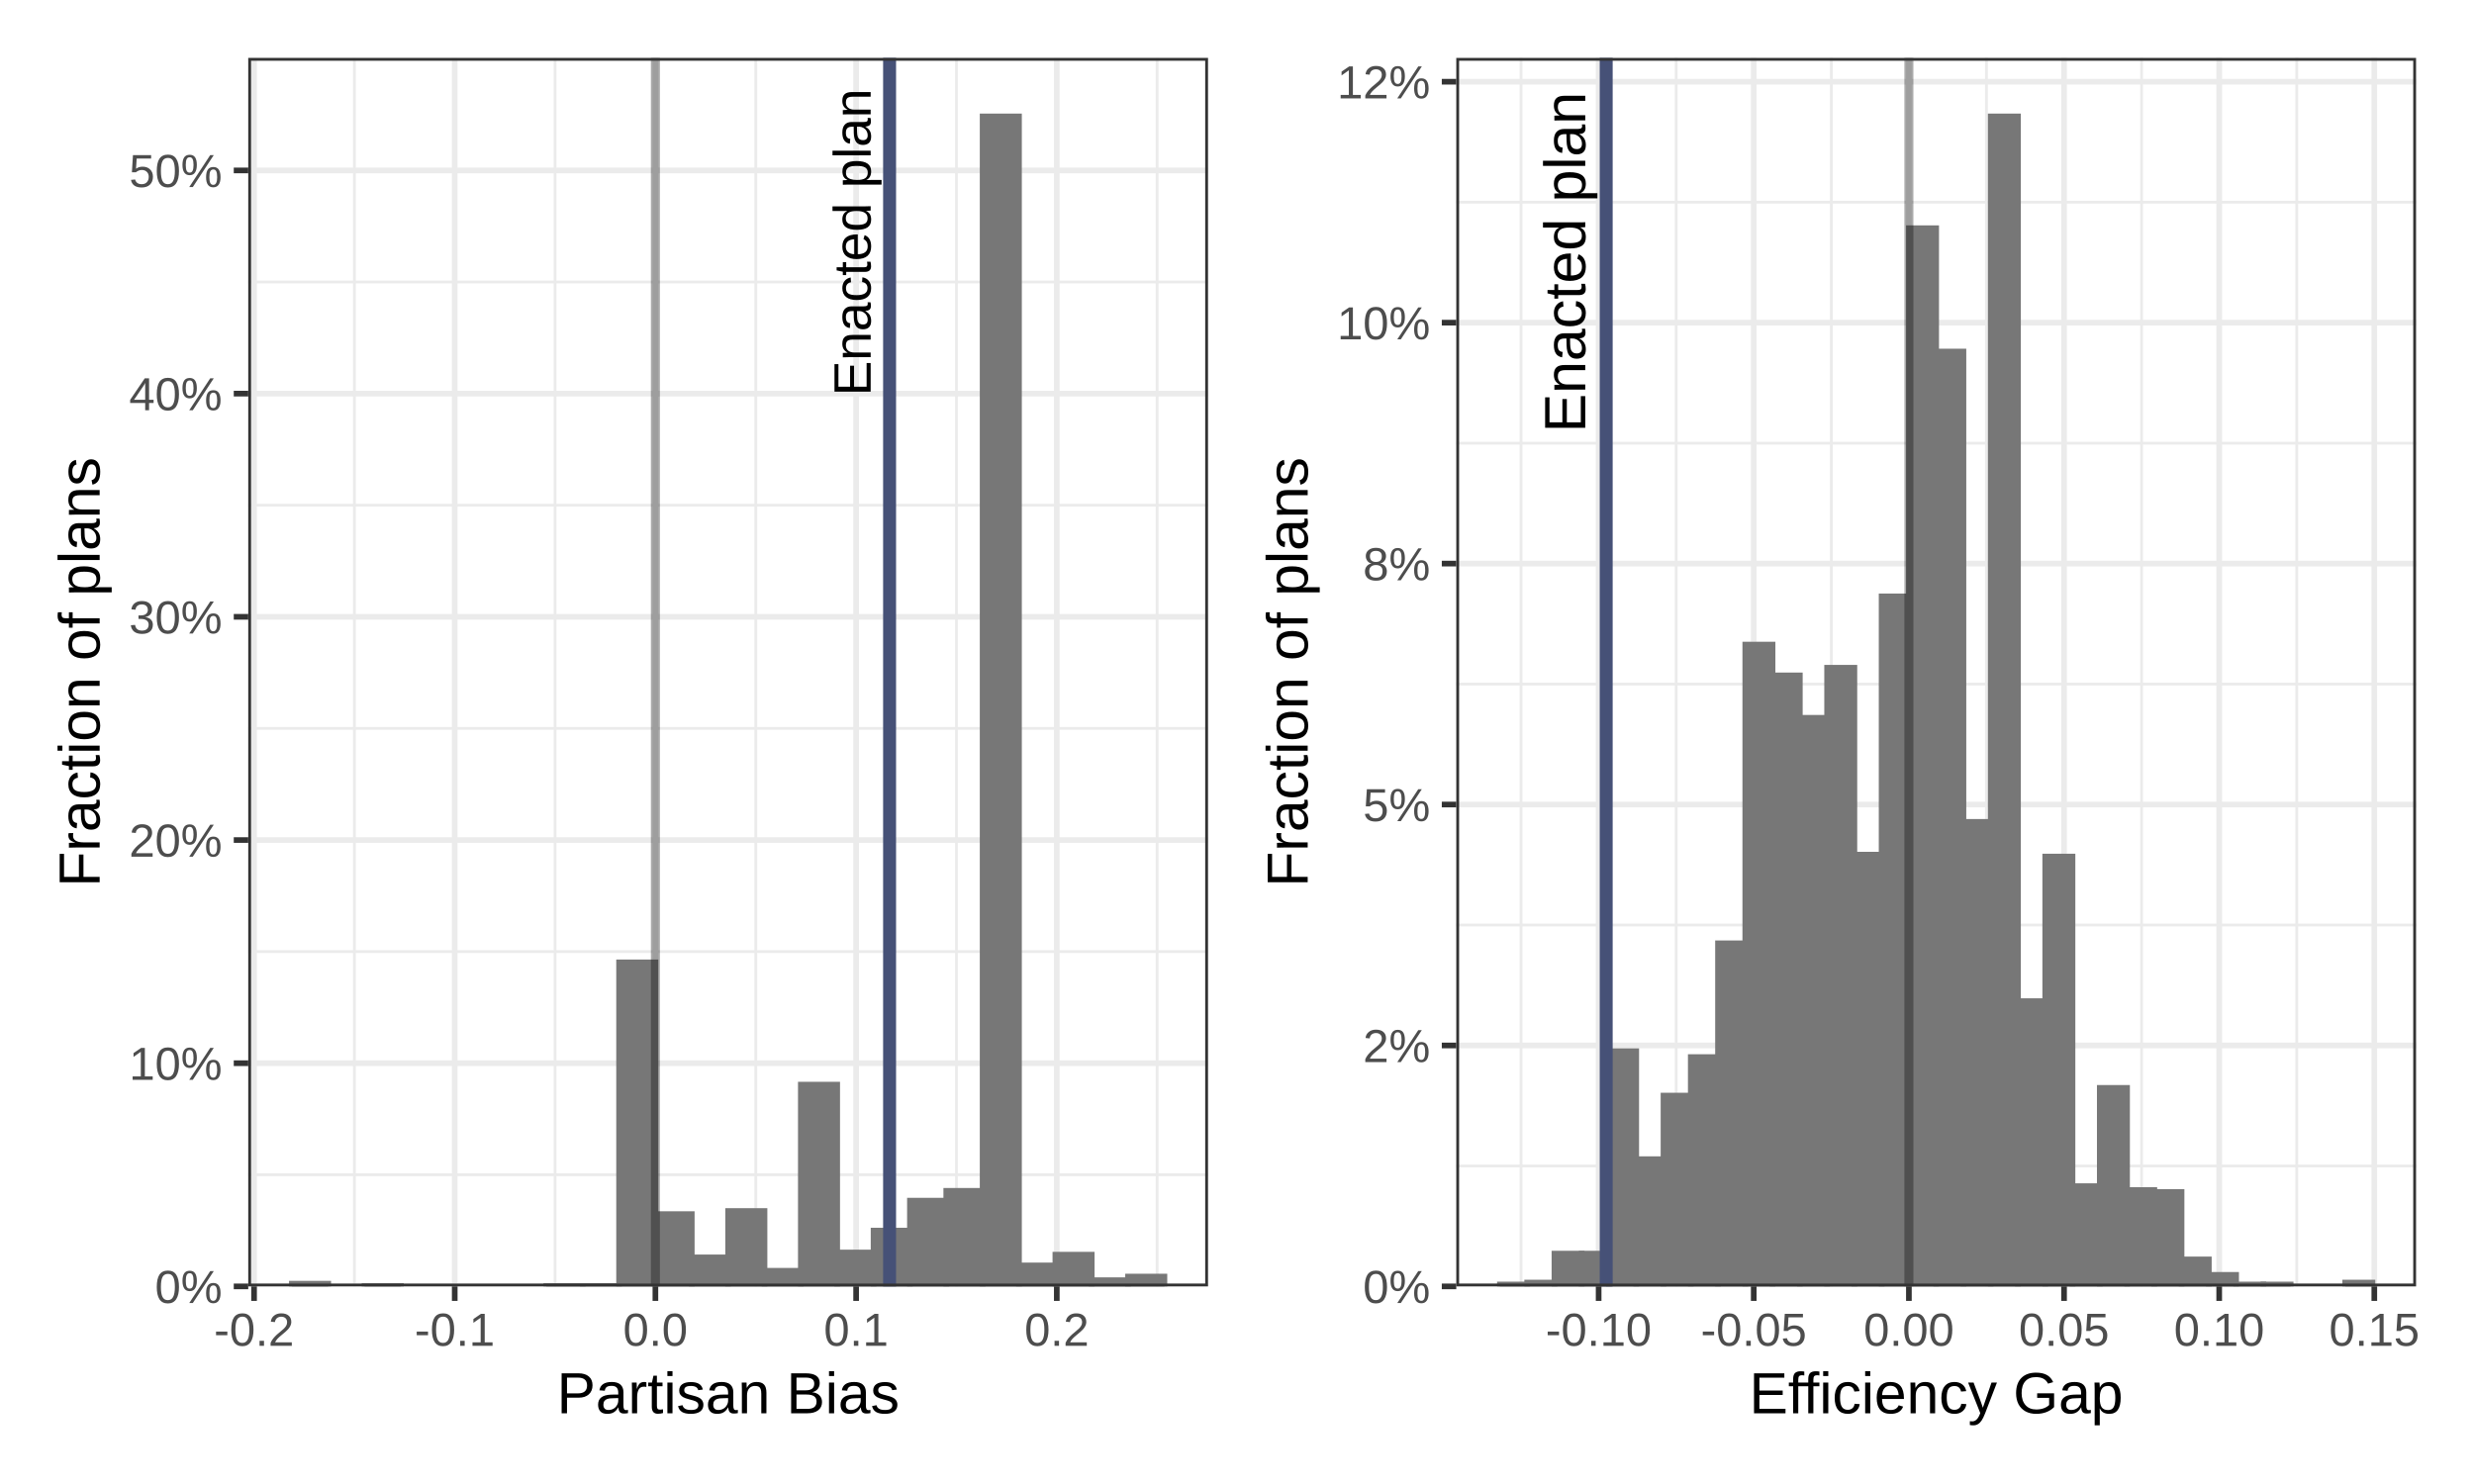
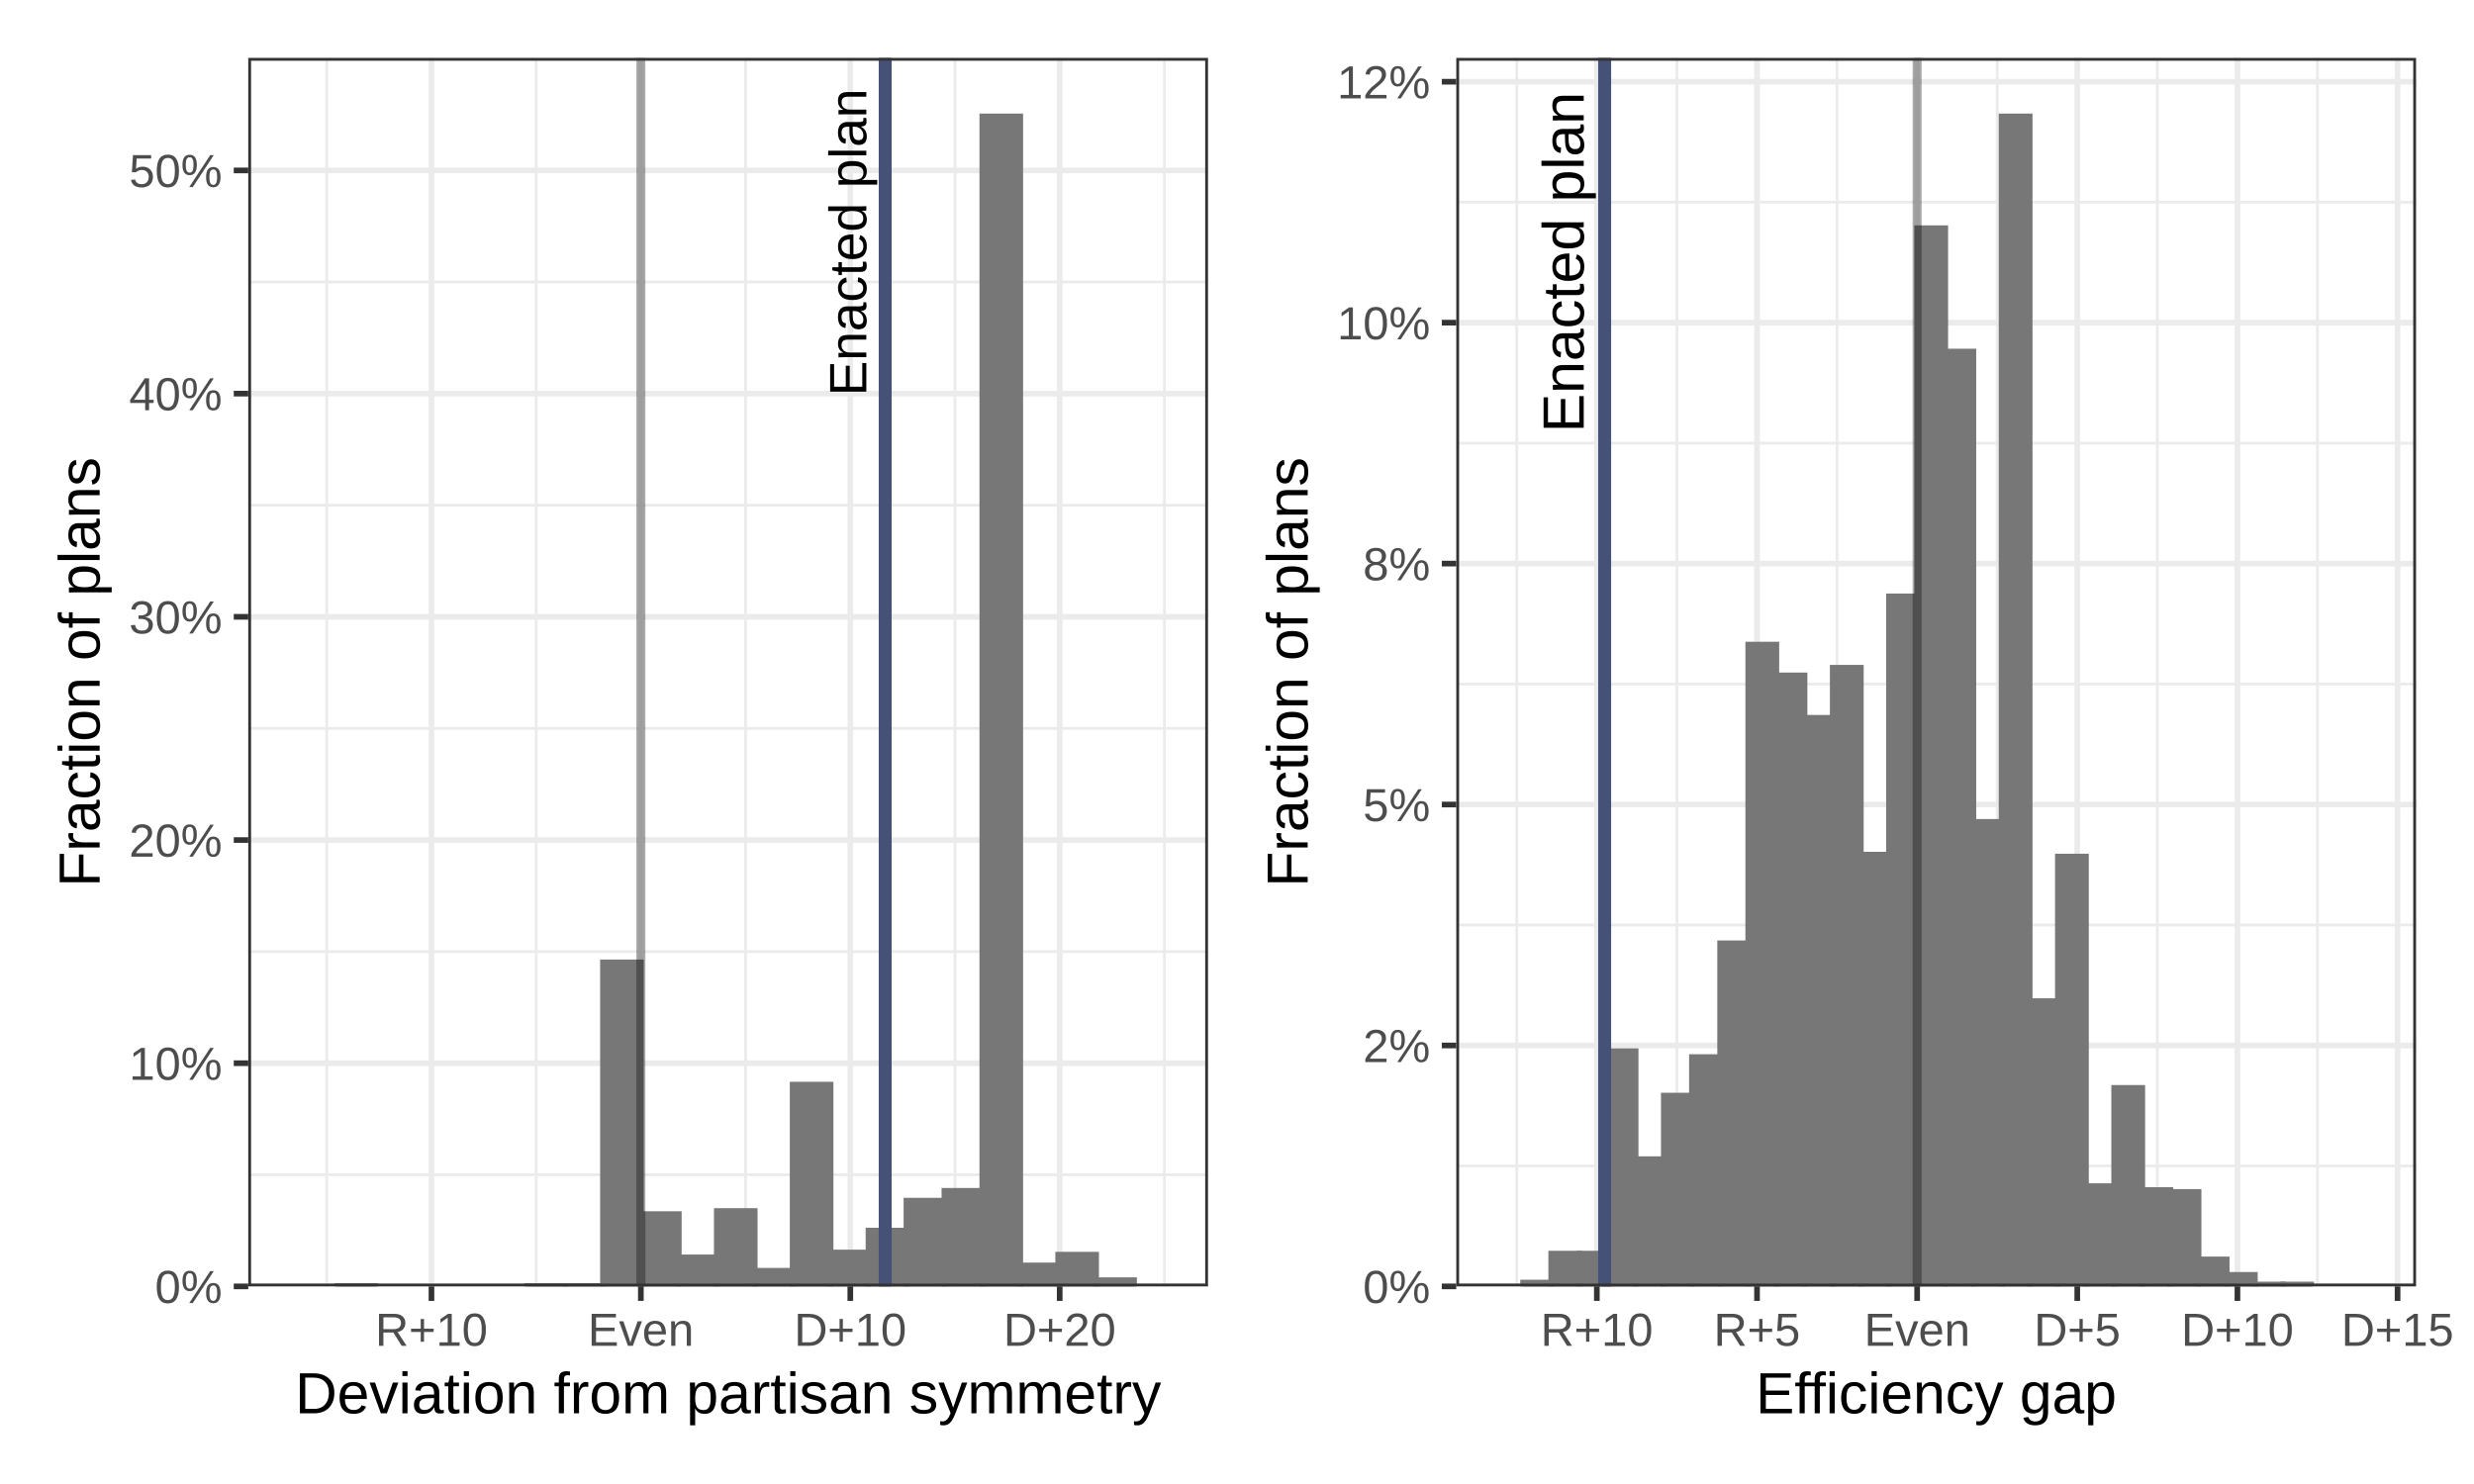
<svg xmlns="http://www.w3.org/2000/svg" class="svglite" width="468.00pt" height="280.80pt" viewBox="0 0 468.00 280.80">
  <defs>
    <style type="text/css">
    .svglite line, .svglite polyline, .svglite polygon, .svglite path, .svglite rect, .svglite circle {
      fill: none;
      stroke: #000000;
      stroke-linecap: round;
      stroke-linejoin: round;
      stroke-miterlimit: 10.00;
    }
  </style>
  </defs>
  <rect width="100%" height="100%" style="stroke: none; fill: #FFFFFF;" />
  <defs>
    <clipPath id="cpMC4wMHw0NjguMDB8MC4wMHwyODAuODA=">
      <rect x="0.00" y="0.00" width="468.00" height="280.80" />
    </clipPath>
  </defs>
  <g clip-path="url(#cpMC4wMHw0NjguMDB8MC4wMHwyODAuODA=)">
    <rect x="0" y="0" width="468.00" height="280.80" style="stroke-width: 1.07; stroke: #FFFFFF; fill: #FFFFFF;" />
  </g>
  <defs>
    <clipPath id="cpNS40OHwyMzQuMDB8NS40OHwyNzUuMzI=">
      <rect x="5.48" y="5.48" width="228.52" height="269.84" />
    </clipPath>
  </defs>
  <g clip-path="url(#cpNS40OHwyMzQuMDB8NS40OHwyNzUuMzI=)">
    <rect x="5.48" y="5.48" width="228.52" height="269.84" style="stroke-width: 1.07; stroke: #FFFFFF; fill: #FFFFFF;" />
  </g>
  <g clip-path="url(#cpMC4wMHw0NjguMDB8MC4wMHwyODAuODA=)">
</g>
  <defs>
    <clipPath id="cpNDYuOTZ8MjI4LjUyfDEwLjk2fDI0My40MQ==">
      <rect x="46.96" y="10.96" width="181.56" height="232.45" />
    </clipPath>
  </defs>
  <g clip-path="url(#cpNDYuOTZ8MjI4LjUyfDEwLjk2fDI0My40MQ==)">
    <rect x="46.96" y="10.96" width="181.56" height="232.45" style="stroke-width: 1.07; stroke: none; fill: #FFFFFF;" />
    <polyline points="46.96,222.29 228.52,222.29 " style="stroke-width: 0.53; stroke: #EBEBEB; stroke-linecap: butt;" />
    <polyline points="46.96,180.06 228.52,180.06 " style="stroke-width: 0.53; stroke: #EBEBEB; stroke-linecap: butt;" />
    <polyline points="46.96,137.83 228.52,137.83 " style="stroke-width: 0.53; stroke: #EBEBEB; stroke-linecap: butt;" />
    <polyline points="46.96,95.60 228.52,95.60 " style="stroke-width: 0.53; stroke: #EBEBEB; stroke-linecap: butt;" />
    <polyline points="46.96,53.36 228.52,53.36 " style="stroke-width: 0.53; stroke: #EBEBEB; stroke-linecap: butt;" />
    <polyline points="46.96,11.13 228.52,11.13 " style="stroke-width: 0.53; stroke: #EBEBEB; stroke-linecap: butt;" />
-     <polyline points="67.04,243.41 67.04,10.96 " style="stroke-width: 0.53; stroke: #EBEBEB; stroke-linecap: butt;" />
-     <polyline points="105.00,243.41 105.00,10.96 " style="stroke-width: 0.53; stroke: #EBEBEB; stroke-linecap: butt;" />
-     <polyline points="142.97,243.41 142.97,10.96 " style="stroke-width: 0.53; stroke: #EBEBEB; stroke-linecap: butt;" />
-     <polyline points="180.93,243.41 180.93,10.96 " style="stroke-width: 0.53; stroke: #EBEBEB; stroke-linecap: butt;" />
-     <polyline points="218.89,243.41 218.89,10.96 " style="stroke-width: 0.53; stroke: #EBEBEB; stroke-linecap: butt;" />
+     <polyline points="61.81,243.41 61.81,10.96 " style="stroke-width: 0.53; stroke: #EBEBEB; stroke-linecap: butt;" />
+     <polyline points="101.43,243.41 101.43,10.96 " style="stroke-width: 0.53; stroke: #EBEBEB; stroke-linecap: butt;" />
+     <polyline points="141.04,243.41 141.04,10.96 " style="stroke-width: 0.53; stroke: #EBEBEB; stroke-linecap: butt;" />
+     <polyline points="180.65,243.41 180.65,10.96 " style="stroke-width: 0.53; stroke: #EBEBEB; stroke-linecap: butt;" />
+     <polyline points="220.27,243.41 220.27,10.96 " style="stroke-width: 0.53; stroke: #EBEBEB; stroke-linecap: butt;" />
    <polyline points="46.96,243.41 228.52,243.41 " style="stroke-width: 1.07; stroke: #EBEBEB; stroke-linecap: butt;" />
    <polyline points="46.96,201.18 228.52,201.18 " style="stroke-width: 1.07; stroke: #EBEBEB; stroke-linecap: butt;" />
    <polyline points="46.96,158.95 228.52,158.95 " style="stroke-width: 1.07; stroke: #EBEBEB; stroke-linecap: butt;" />
    <polyline points="46.96,116.71 228.52,116.71 " style="stroke-width: 1.07; stroke: #EBEBEB; stroke-linecap: butt;" />
    <polyline points="46.96,74.48 228.52,74.48 " style="stroke-width: 1.07; stroke: #EBEBEB; stroke-linecap: butt;" />
    <polyline points="46.96,32.25 228.52,32.25 " style="stroke-width: 1.07; stroke: #EBEBEB; stroke-linecap: butt;" />
-     <polyline points="48.06,243.41 48.06,10.96 " style="stroke-width: 1.07; stroke: #EBEBEB; stroke-linecap: butt;" />
-     <polyline points="86.02,243.41 86.02,10.96 " style="stroke-width: 1.07; stroke: #EBEBEB; stroke-linecap: butt;" />
-     <polyline points="123.98,243.41 123.98,10.96 " style="stroke-width: 1.07; stroke: #EBEBEB; stroke-linecap: butt;" />
-     <polyline points="161.95,243.41 161.95,10.96 " style="stroke-width: 1.07; stroke: #EBEBEB; stroke-linecap: butt;" />
-     <polyline points="199.91,243.41 199.91,10.96 " style="stroke-width: 1.07; stroke: #EBEBEB; stroke-linecap: butt;" />
-     <rect x="55.21" y="242.90" width="6.88" height="0.51" style="stroke-width: 1.07; stroke: #777777; stroke-linecap: square; stroke-linejoin: miter; fill: #777777;" />
-     <rect x="62.09" y="243.41" width="6.88" height="0.00" style="stroke-width: 1.07; stroke: #777777; stroke-linecap: square; stroke-linejoin: miter; fill: #777777;" />
-     <rect x="68.96" y="243.33" width="6.88" height="0.084" style="stroke-width: 1.07; stroke: #777777; stroke-linecap: square; stroke-linejoin: miter; fill: #777777;" />
-     <rect x="75.84" y="243.41" width="6.88" height="0.00" style="stroke-width: 1.07; stroke: #777777; stroke-linecap: square; stroke-linejoin: miter; fill: #777777;" />
-     <rect x="82.72" y="243.41" width="6.88" height="0.00" style="stroke-width: 1.07; stroke: #777777; stroke-linecap: square; stroke-linejoin: miter; fill: #777777;" />
-     <rect x="89.60" y="243.41" width="6.88" height="0.00" style="stroke-width: 1.07; stroke: #777777; stroke-linecap: square; stroke-linejoin: miter; fill: #777777;" />
-     <rect x="96.47" y="243.41" width="6.88" height="0.00" style="stroke-width: 1.07; stroke: #777777; stroke-linecap: square; stroke-linejoin: miter; fill: #777777;" />
-     <rect x="103.35" y="243.33" width="6.88" height="0.084" style="stroke-width: 1.07; stroke: #777777; stroke-linecap: square; stroke-linejoin: miter; fill: #777777;" />
-     <rect x="110.23" y="243.33" width="6.88" height="0.084" style="stroke-width: 1.07; stroke: #777777; stroke-linecap: square; stroke-linejoin: miter; fill: #777777;" />
-     <rect x="117.11" y="182.09" width="6.88" height="61.32" style="stroke-width: 1.07; stroke: #777777; stroke-linecap: square; stroke-linejoin: miter; fill: #777777;" />
-     <rect x="123.98" y="229.73" width="6.88" height="13.68" style="stroke-width: 1.07; stroke: #777777; stroke-linecap: square; stroke-linejoin: miter; fill: #777777;" />
-     <rect x="130.86" y="237.92" width="6.88" height="5.49" style="stroke-width: 1.07; stroke: #777777; stroke-linecap: square; stroke-linejoin: miter; fill: #777777;" />
-     <rect x="137.74" y="229.14" width="6.88" height="14.27" style="stroke-width: 1.07; stroke: #777777; stroke-linecap: square; stroke-linejoin: miter; fill: #777777;" />
-     <rect x="144.62" y="240.45" width="6.88" height="2.96" style="stroke-width: 1.07; stroke: #777777; stroke-linecap: square; stroke-linejoin: miter; fill: #777777;" />
-     <rect x="151.49" y="205.23" width="6.88" height="38.18" style="stroke-width: 1.07; stroke: #777777; stroke-linecap: square; stroke-linejoin: miter; fill: #777777;" />
-     <rect x="158.37" y="236.99" width="6.88" height="6.42" style="stroke-width: 1.07; stroke: #777777; stroke-linecap: square; stroke-linejoin: miter; fill: #777777;" />
-     <rect x="165.25" y="232.85" width="6.88" height="10.56" style="stroke-width: 1.07; stroke: #777777; stroke-linecap: square; stroke-linejoin: miter; fill: #777777;" />
-     <rect x="172.13" y="227.19" width="6.88" height="16.22" style="stroke-width: 1.07; stroke: #777777; stroke-linecap: square; stroke-linejoin: miter; fill: #777777;" />
-     <rect x="179.00" y="225.33" width="6.88" height="18.08" style="stroke-width: 1.07; stroke: #777777; stroke-linecap: square; stroke-linejoin: miter; fill: #777777;" />
-     <rect x="185.88" y="22.03" width="6.88" height="221.38" style="stroke-width: 1.07; stroke: #777777; stroke-linecap: square; stroke-linejoin: miter; fill: #777777;" />
-     <rect x="192.76" y="239.44" width="6.88" height="3.97" style="stroke-width: 1.07; stroke: #777777; stroke-linecap: square; stroke-linejoin: miter; fill: #777777;" />
-     <rect x="199.64" y="237.41" width="6.88" height="6.00" style="stroke-width: 1.07; stroke: #777777; stroke-linecap: square; stroke-linejoin: miter; fill: #777777;" />
-     <rect x="206.51" y="242.23" width="6.88" height="1.18" style="stroke-width: 1.07; stroke: #777777; stroke-linecap: square; stroke-linejoin: miter; fill: #777777;" />
-     <rect x="213.39" y="241.55" width="6.88" height="1.86" style="stroke-width: 1.07; stroke: #777777; stroke-linecap: square; stroke-linejoin: miter; fill: #777777;" />
-     <line x1="168.28" y1="243.41" x2="168.28" y2="10.96" style="stroke-width: 2.45; stroke: #465177; stroke-linecap: butt;" />
-     <line x1="123.98" y1="243.41" x2="123.98" y2="10.96" style="stroke-width: 1.71; stroke: #000000; stroke-opacity: 0.33; stroke-linecap: butt;" />
-     <text transform="translate(164.70,16.77) rotate(-90)" text-anchor="end" style="font-size: 9.96px; font-family: Arial;" textLength="58.11px" lengthAdjust="spacingAndGlyphs">Enacted plan</text>
+     <polyline points="81.62,243.41 81.62,10.96 " style="stroke-width: 1.07; stroke: #EBEBEB; stroke-linecap: butt;" />
+     <polyline points="121.23,243.41 121.23,10.96 " style="stroke-width: 1.07; stroke: #EBEBEB; stroke-linecap: butt;" />
+     <polyline points="160.85,243.41 160.85,10.96 " style="stroke-width: 1.07; stroke: #EBEBEB; stroke-linecap: butt;" />
+     <polyline points="200.46,243.41 200.46,10.96 " style="stroke-width: 1.07; stroke: #EBEBEB; stroke-linecap: butt;" />
+     <rect x="56.65" y="243.41" width="7.18" height="0.00" style="stroke-width: 1.07; stroke: #777777; stroke-linecap: square; stroke-linejoin: miter; fill: #777777;" />
+     <rect x="63.82" y="243.33" width="7.18" height="0.084" style="stroke-width: 1.07; stroke: #777777; stroke-linecap: square; stroke-linejoin: miter; fill: #777777;" />
+     <rect x="71.00" y="243.41" width="7.18" height="0.00" style="stroke-width: 1.07; stroke: #777777; stroke-linecap: square; stroke-linejoin: miter; fill: #777777;" />
+     <rect x="78.18" y="243.41" width="7.18" height="0.00" style="stroke-width: 1.07; stroke: #777777; stroke-linecap: square; stroke-linejoin: miter; fill: #777777;" />
+     <rect x="85.35" y="243.41" width="7.18" height="0.00" style="stroke-width: 1.07; stroke: #777777; stroke-linecap: square; stroke-linejoin: miter; fill: #777777;" />
+     <rect x="92.53" y="243.41" width="7.18" height="0.00" style="stroke-width: 1.07; stroke: #777777; stroke-linecap: square; stroke-linejoin: miter; fill: #777777;" />
+     <rect x="99.70" y="243.33" width="7.18" height="0.084" style="stroke-width: 1.07; stroke: #777777; stroke-linecap: square; stroke-linejoin: miter; fill: #777777;" />
+     <rect x="106.88" y="243.33" width="7.18" height="0.084" style="stroke-width: 1.07; stroke: #777777; stroke-linecap: square; stroke-linejoin: miter; fill: #777777;" />
+     <rect x="114.06" y="182.09" width="7.18" height="61.32" style="stroke-width: 1.07; stroke: #777777; stroke-linecap: square; stroke-linejoin: miter; fill: #777777;" />
+     <rect x="121.23" y="229.73" width="7.18" height="13.68" style="stroke-width: 1.07; stroke: #777777; stroke-linecap: square; stroke-linejoin: miter; fill: #777777;" />
+     <rect x="128.41" y="237.92" width="7.18" height="5.49" style="stroke-width: 1.07; stroke: #777777; stroke-linecap: square; stroke-linejoin: miter; fill: #777777;" />
+     <rect x="135.59" y="229.14" width="7.18" height="14.27" style="stroke-width: 1.07; stroke: #777777; stroke-linecap: square; stroke-linejoin: miter; fill: #777777;" />
+     <rect x="142.76" y="240.45" width="7.18" height="2.96" style="stroke-width: 1.07; stroke: #777777; stroke-linecap: square; stroke-linejoin: miter; fill: #777777;" />
+     <rect x="149.94" y="205.23" width="7.18" height="38.18" style="stroke-width: 1.07; stroke: #777777; stroke-linecap: square; stroke-linejoin: miter; fill: #777777;" />
+     <rect x="157.12" y="236.99" width="7.18" height="6.42" style="stroke-width: 1.07; stroke: #777777; stroke-linecap: square; stroke-linejoin: miter; fill: #777777;" />
+     <rect x="164.29" y="232.85" width="7.18" height="10.56" style="stroke-width: 1.07; stroke: #777777; stroke-linecap: square; stroke-linejoin: miter; fill: #777777;" />
+     <rect x="171.47" y="227.19" width="7.18" height="16.22" style="stroke-width: 1.07; stroke: #777777; stroke-linecap: square; stroke-linejoin: miter; fill: #777777;" />
+     <rect x="178.65" y="225.33" width="7.18" height="18.08" style="stroke-width: 1.07; stroke: #777777; stroke-linecap: square; stroke-linejoin: miter; fill: #777777;" />
+     <rect x="185.82" y="22.03" width="7.18" height="221.38" style="stroke-width: 1.07; stroke: #777777; stroke-linecap: square; stroke-linejoin: miter; fill: #777777;" />
+     <rect x="193.00" y="239.44" width="7.18" height="3.97" style="stroke-width: 1.07; stroke: #777777; stroke-linecap: square; stroke-linejoin: miter; fill: #777777;" />
+     <rect x="200.17" y="237.41" width="7.18" height="6.00" style="stroke-width: 1.07; stroke: #777777; stroke-linecap: square; stroke-linejoin: miter; fill: #777777;" />
+     <rect x="207.35" y="242.23" width="7.18" height="1.18" style="stroke-width: 1.07; stroke: #777777; stroke-linecap: square; stroke-linejoin: miter; fill: #777777;" />
+     <line x1="167.45" y1="243.41" x2="167.45" y2="10.96" style="stroke-width: 2.45; stroke: #465177; stroke-linecap: butt;" />
+     <line x1="121.23" y1="243.41" x2="121.23" y2="10.96" style="stroke-width: 1.71; stroke: #000000; stroke-opacity: 0.33; stroke-linecap: butt;" />
+     <text transform="translate(163.88,16.77) rotate(-90)" text-anchor="end" style="font-size: 9.96px; font-family: Arial;" textLength="58.11px" lengthAdjust="spacingAndGlyphs">Enacted plan</text>
    <rect x="46.96" y="10.96" width="181.56" height="232.45" style="stroke-width: 1.07; stroke: #333333;" />
  </g>
  <g clip-path="url(#cpMC4wMHw0NjguMDB8MC4wMHwyODAuODA=)">
    <text x="42.03" y="246.56" text-anchor="end" style="font-size: 8.80px; fill: #4D4D4D; font-family: Arial;" textLength="12.72px" lengthAdjust="spacingAndGlyphs">0%</text>
    <text x="42.03" y="204.33" text-anchor="end" style="font-size: 8.80px; fill: #4D4D4D; font-family: Arial;" textLength="17.61px" lengthAdjust="spacingAndGlyphs">10%</text>
    <text x="42.03" y="162.10" text-anchor="end" style="font-size: 8.80px; fill: #4D4D4D; font-family: Arial;" textLength="17.61px" lengthAdjust="spacingAndGlyphs">20%</text>
    <text x="42.03" y="119.87" text-anchor="end" style="font-size: 8.80px; fill: #4D4D4D; font-family: Arial;" textLength="17.61px" lengthAdjust="spacingAndGlyphs">30%</text>
    <text x="42.03" y="77.63" text-anchor="end" style="font-size: 8.80px; fill: #4D4D4D; font-family: Arial;" textLength="17.61px" lengthAdjust="spacingAndGlyphs">40%</text>
    <text x="42.03" y="35.40" text-anchor="end" style="font-size: 8.80px; fill: #4D4D4D; font-family: Arial;" textLength="17.61px" lengthAdjust="spacingAndGlyphs">50%</text>
    <polyline points="44.22,243.41 46.96,243.41 " style="stroke-width: 1.07; stroke: #333333; stroke-linecap: butt;" />
    <polyline points="44.22,201.18 46.96,201.18 " style="stroke-width: 1.07; stroke: #333333; stroke-linecap: butt;" />
    <polyline points="44.22,158.95 46.96,158.95 " style="stroke-width: 1.07; stroke: #333333; stroke-linecap: butt;" />
    <polyline points="44.22,116.71 46.96,116.71 " style="stroke-width: 1.07; stroke: #333333; stroke-linecap: butt;" />
    <polyline points="44.22,74.48 46.96,74.48 " style="stroke-width: 1.07; stroke: #333333; stroke-linecap: butt;" />
    <polyline points="44.22,32.25 46.96,32.25 " style="stroke-width: 1.07; stroke: #333333; stroke-linecap: butt;" />
-     <polyline points="48.06,246.15 48.06,243.41 " style="stroke-width: 1.07; stroke: #333333; stroke-linecap: butt;" />
-     <polyline points="86.02,246.15 86.02,243.41 " style="stroke-width: 1.07; stroke: #333333; stroke-linecap: butt;" />
-     <polyline points="123.98,246.15 123.98,243.41 " style="stroke-width: 1.07; stroke: #333333; stroke-linecap: butt;" />
-     <polyline points="161.95,246.15 161.95,243.41 " style="stroke-width: 1.07; stroke: #333333; stroke-linecap: butt;" />
-     <polyline points="199.91,246.15 199.91,243.41 " style="stroke-width: 1.07; stroke: #333333; stroke-linecap: butt;" />
-     <text x="48.06" y="254.65" text-anchor="middle" style="font-size: 8.80px; fill: #4D4D4D; font-family: Arial;" textLength="15.16px" lengthAdjust="spacingAndGlyphs">-0.2</text>
-     <text x="86.02" y="254.65" text-anchor="middle" style="font-size: 8.80px; fill: #4D4D4D; font-family: Arial;" textLength="15.16px" lengthAdjust="spacingAndGlyphs">-0.1</text>
-     <text x="123.98" y="254.65" text-anchor="middle" style="font-size: 8.80px; fill: #4D4D4D; font-family: Arial;" textLength="12.23px" lengthAdjust="spacingAndGlyphs">0.0</text>
-     <text x="161.95" y="254.65" text-anchor="middle" style="font-size: 8.80px; fill: #4D4D4D; font-family: Arial;" textLength="12.23px" lengthAdjust="spacingAndGlyphs">0.1</text>
-     <text x="199.91" y="254.65" text-anchor="middle" style="font-size: 8.80px; fill: #4D4D4D; font-family: Arial;" textLength="12.23px" lengthAdjust="spacingAndGlyphs">0.2</text>
-     <text x="137.74" y="267.42" text-anchor="middle" style="font-size: 11.00px; font-family: Arial;" textLength="64.81px" lengthAdjust="spacingAndGlyphs">Partisan Bias</text>
+     <polyline points="81.62,246.15 81.62,243.41 " style="stroke-width: 1.07; stroke: #333333; stroke-linecap: butt;" />
+     <polyline points="121.23,246.15 121.23,243.41 " style="stroke-width: 1.07; stroke: #333333; stroke-linecap: butt;" />
+     <polyline points="160.85,246.15 160.85,243.41 " style="stroke-width: 1.07; stroke: #333333; stroke-linecap: butt;" />
+     <polyline points="200.46,246.15 200.46,243.41 " style="stroke-width: 1.07; stroke: #333333; stroke-linecap: butt;" />
+     <text x="81.62" y="254.65" text-anchor="middle" style="font-size: 8.80px; fill: #4D4D4D; font-family: Arial;" textLength="21.28px" lengthAdjust="spacingAndGlyphs">R+10</text>
+     <text x="121.23" y="254.65" text-anchor="middle" style="font-size: 8.80px; fill: #4D4D4D; font-family: Arial;" textLength="20.06px" lengthAdjust="spacingAndGlyphs">Even</text>
+     <text x="160.85" y="254.65" text-anchor="middle" style="font-size: 8.80px; fill: #4D4D4D; font-family: Arial;" textLength="21.28px" lengthAdjust="spacingAndGlyphs">D+10</text>
+     <text x="200.46" y="254.65" text-anchor="middle" style="font-size: 8.80px; fill: #4D4D4D; font-family: Arial;" textLength="21.28px" lengthAdjust="spacingAndGlyphs">D+20</text>
+     <text x="137.74" y="267.42" text-anchor="middle" style="font-size: 11.00px; font-family: Arial;" textLength="163.83px" lengthAdjust="spacingAndGlyphs">Deviation from partisan symmetry</text>
    <text transform="translate(18.85,127.18) rotate(-90)" text-anchor="middle" style="font-size: 11.00px; font-family: Arial;" textLength="81.32px" lengthAdjust="spacingAndGlyphs">Fraction of plans</text>
  </g>
  <defs>
    <clipPath id="cpMjM0LjAwfDQ2Mi41Mnw1LjQ4fDI3NS4zMg==">
      <rect x="234.00" y="5.48" width="228.52" height="269.84" />
    </clipPath>
  </defs>
  <g clip-path="url(#cpMjM0LjAwfDQ2Mi41Mnw1LjQ4fDI3NS4zMg==)">
    <rect x="234.00" y="5.48" width="228.52" height="269.84" style="stroke-width: 1.07; stroke: #FFFFFF; fill: #FFFFFF;" />
  </g>
  <g clip-path="url(#cpMC4wMHw0NjguMDB8MC4wMHwyODAuODA=)">
</g>
  <defs>
    <clipPath id="cpMjc1LjQ4fDQ1Ny4wNHwxMC45NnwyNDMuNDE=">
      <rect x="275.48" y="10.96" width="181.56" height="232.45" />
    </clipPath>
  </defs>
  <g clip-path="url(#cpMjc1LjQ4fDQ1Ny4wNHwxMC45NnwyNDMuNDE=)">
    <rect x="275.48" y="10.96" width="181.56" height="232.45" style="stroke-width: 1.07; stroke: none; fill: #FFFFFF;" />
    <polyline points="275.48,220.62 457.04,220.62 " style="stroke-width: 0.53; stroke: #EBEBEB; stroke-linecap: butt;" />
    <polyline points="275.48,175.03 457.04,175.03 " style="stroke-width: 0.53; stroke: #EBEBEB; stroke-linecap: butt;" />
    <polyline points="275.48,129.44 457.04,129.44 " style="stroke-width: 0.53; stroke: #EBEBEB; stroke-linecap: butt;" />
    <polyline points="275.48,83.85 457.04,83.85 " style="stroke-width: 0.53; stroke: #EBEBEB; stroke-linecap: butt;" />
    <polyline points="275.48,38.26 457.04,38.26 " style="stroke-width: 0.53; stroke: #EBEBEB; stroke-linecap: butt;" />
-     <polyline points="287.73,243.41 287.73,10.96 " style="stroke-width: 0.53; stroke: #EBEBEB; stroke-linecap: butt;" />
-     <polyline points="317.08,243.41 317.08,10.96 " style="stroke-width: 0.53; stroke: #EBEBEB; stroke-linecap: butt;" />
-     <polyline points="346.43,243.41 346.43,10.96 " style="stroke-width: 0.53; stroke: #EBEBEB; stroke-linecap: butt;" />
-     <polyline points="375.77,243.41 375.77,10.96 " style="stroke-width: 0.53; stroke: #EBEBEB; stroke-linecap: butt;" />
-     <polyline points="405.12,243.41 405.12,10.96 " style="stroke-width: 0.53; stroke: #EBEBEB; stroke-linecap: butt;" />
-     <polyline points="434.47,243.41 434.47,10.96 " style="stroke-width: 0.53; stroke: #EBEBEB; stroke-linecap: butt;" />
+     <polyline points="286.92,243.41 286.92,10.96 " style="stroke-width: 0.53; stroke: #EBEBEB; stroke-linecap: butt;" />
+     <polyline points="317.22,243.41 317.22,10.96 " style="stroke-width: 0.53; stroke: #EBEBEB; stroke-linecap: butt;" />
+     <polyline points="347.51,243.41 347.51,10.96 " style="stroke-width: 0.53; stroke: #EBEBEB; stroke-linecap: butt;" />
+     <polyline points="377.81,243.41 377.81,10.96 " style="stroke-width: 0.53; stroke: #EBEBEB; stroke-linecap: butt;" />
+     <polyline points="408.10,243.41 408.10,10.96 " style="stroke-width: 0.53; stroke: #EBEBEB; stroke-linecap: butt;" />
+     <polyline points="438.39,243.41 438.39,10.96 " style="stroke-width: 0.53; stroke: #EBEBEB; stroke-linecap: butt;" />
    <polyline points="275.48,243.41 457.04,243.41 " style="stroke-width: 1.07; stroke: #EBEBEB; stroke-linecap: butt;" />
    <polyline points="275.48,197.82 457.04,197.82 " style="stroke-width: 1.07; stroke: #EBEBEB; stroke-linecap: butt;" />
    <polyline points="275.48,152.23 457.04,152.23 " style="stroke-width: 1.07; stroke: #EBEBEB; stroke-linecap: butt;" />
    <polyline points="275.48,106.64 457.04,106.64 " style="stroke-width: 1.07; stroke: #EBEBEB; stroke-linecap: butt;" />
    <polyline points="275.48,61.05 457.04,61.05 " style="stroke-width: 1.07; stroke: #EBEBEB; stroke-linecap: butt;" />
    <polyline points="275.48,15.46 457.04,15.46 " style="stroke-width: 1.07; stroke: #EBEBEB; stroke-linecap: butt;" />
-     <polyline points="302.41,243.41 302.41,10.96 " style="stroke-width: 1.07; stroke: #EBEBEB; stroke-linecap: butt;" />
-     <polyline points="331.75,243.41 331.75,10.96 " style="stroke-width: 1.07; stroke: #EBEBEB; stroke-linecap: butt;" />
-     <polyline points="361.10,243.41 361.10,10.96 " style="stroke-width: 1.07; stroke: #EBEBEB; stroke-linecap: butt;" />
-     <polyline points="390.45,243.41 390.45,10.96 " style="stroke-width: 1.07; stroke: #EBEBEB; stroke-linecap: butt;" />
-     <polyline points="419.80,243.41 419.80,10.96 " style="stroke-width: 1.07; stroke: #EBEBEB; stroke-linecap: butt;" />
-     <polyline points="449.14,243.41 449.14,10.96 " style="stroke-width: 1.07; stroke: #EBEBEB; stroke-linecap: butt;" />
-     <rect x="283.73" y="243.05" width="5.16" height="0.36" style="stroke-width: 1.07; stroke: #777777; stroke-linecap: square; stroke-linejoin: miter; fill: #777777;" />
-     <rect x="288.89" y="242.68" width="5.16" height="0.73" style="stroke-width: 1.07; stroke: #777777; stroke-linecap: square; stroke-linejoin: miter; fill: #777777;" />
-     <rect x="294.05" y="237.21" width="5.16" height="6.20" style="stroke-width: 1.07; stroke: #777777; stroke-linecap: square; stroke-linejoin: miter; fill: #777777;" />
-     <rect x="299.20" y="237.21" width="5.16" height="6.20" style="stroke-width: 1.07; stroke: #777777; stroke-linecap: square; stroke-linejoin: miter; fill: #777777;" />
-     <rect x="304.36" y="198.91" width="5.16" height="44.50" style="stroke-width: 1.07; stroke: #777777; stroke-linecap: square; stroke-linejoin: miter; fill: #777777;" />
-     <rect x="309.52" y="219.34" width="5.16" height="24.07" style="stroke-width: 1.07; stroke: #777777; stroke-linecap: square; stroke-linejoin: miter; fill: #777777;" />
-     <rect x="314.68" y="207.30" width="5.16" height="36.11" style="stroke-width: 1.07; stroke: #777777; stroke-linecap: square; stroke-linejoin: miter; fill: #777777;" />
-     <rect x="319.84" y="200.01" width="5.16" height="43.40" style="stroke-width: 1.07; stroke: #777777; stroke-linecap: square; stroke-linejoin: miter; fill: #777777;" />
-     <rect x="324.99" y="178.49" width="5.16" height="64.92" style="stroke-width: 1.07; stroke: #777777; stroke-linecap: square; stroke-linejoin: miter; fill: #777777;" />
-     <rect x="330.15" y="121.96" width="5.16" height="121.45" style="stroke-width: 1.07; stroke: #777777; stroke-linecap: square; stroke-linejoin: miter; fill: #777777;" />
-     <rect x="335.31" y="127.80" width="5.16" height="115.61" style="stroke-width: 1.07; stroke: #777777; stroke-linecap: square; stroke-linejoin: miter; fill: #777777;" />
-     <rect x="340.47" y="135.82" width="5.16" height="107.59" style="stroke-width: 1.07; stroke: #777777; stroke-linecap: square; stroke-linejoin: miter; fill: #777777;" />
-     <rect x="345.63" y="126.34" width="5.16" height="117.07" style="stroke-width: 1.07; stroke: #777777; stroke-linecap: square; stroke-linejoin: miter; fill: #777777;" />
-     <rect x="350.79" y="161.71" width="5.16" height="81.70" style="stroke-width: 1.07; stroke: #777777; stroke-linecap: square; stroke-linejoin: miter; fill: #777777;" />
-     <rect x="355.94" y="112.84" width="5.16" height="130.57" style="stroke-width: 1.07; stroke: #777777; stroke-linecap: square; stroke-linejoin: miter; fill: #777777;" />
-     <rect x="361.10" y="43.18" width="5.16" height="200.23" style="stroke-width: 1.07; stroke: #777777; stroke-linecap: square; stroke-linejoin: miter; fill: #777777;" />
-     <rect x="366.26" y="66.52" width="5.16" height="176.89" style="stroke-width: 1.07; stroke: #777777; stroke-linecap: square; stroke-linejoin: miter; fill: #777777;" />
-     <rect x="371.42" y="155.51" width="5.16" height="87.90" style="stroke-width: 1.07; stroke: #777777; stroke-linecap: square; stroke-linejoin: miter; fill: #777777;" />
-     <rect x="376.58" y="22.03" width="5.16" height="221.38" style="stroke-width: 1.07; stroke: #777777; stroke-linecap: square; stroke-linejoin: miter; fill: #777777;" />
-     <rect x="381.73" y="189.43" width="5.16" height="53.98" style="stroke-width: 1.07; stroke: #777777; stroke-linecap: square; stroke-linejoin: miter; fill: #777777;" />
-     <rect x="386.89" y="162.08" width="5.16" height="81.33" style="stroke-width: 1.07; stroke: #777777; stroke-linecap: square; stroke-linejoin: miter; fill: #777777;" />
-     <rect x="392.05" y="224.44" width="5.16" height="18.97" style="stroke-width: 1.07; stroke: #777777; stroke-linecap: square; stroke-linejoin: miter; fill: #777777;" />
-     <rect x="397.21" y="205.84" width="5.16" height="37.57" style="stroke-width: 1.07; stroke: #777777; stroke-linecap: square; stroke-linejoin: miter; fill: #777777;" />
-     <rect x="402.37" y="225.17" width="5.16" height="18.24" style="stroke-width: 1.07; stroke: #777777; stroke-linecap: square; stroke-linejoin: miter; fill: #777777;" />
-     <rect x="407.52" y="225.54" width="5.16" height="17.87" style="stroke-width: 1.07; stroke: #777777; stroke-linecap: square; stroke-linejoin: miter; fill: #777777;" />
-     <rect x="412.68" y="238.30" width="5.16" height="5.11" style="stroke-width: 1.07; stroke: #777777; stroke-linecap: square; stroke-linejoin: miter; fill: #777777;" />
-     <rect x="417.84" y="241.22" width="5.16" height="2.19" style="stroke-width: 1.07; stroke: #777777; stroke-linecap: square; stroke-linejoin: miter; fill: #777777;" />
-     <rect x="423.00" y="243.05" width="5.16" height="0.36" style="stroke-width: 1.07; stroke: #777777; stroke-linecap: square; stroke-linejoin: miter; fill: #777777;" />
-     <rect x="428.16" y="243.05" width="5.16" height="0.36" style="stroke-width: 1.07; stroke: #777777; stroke-linecap: square; stroke-linejoin: miter; fill: #777777;" />
-     <rect x="433.31" y="243.41" width="5.16" height="0.00" style="stroke-width: 1.07; stroke: #777777; stroke-linecap: square; stroke-linejoin: miter; fill: #777777;" />
-     <rect x="438.47" y="243.41" width="5.16" height="0.00" style="stroke-width: 1.07; stroke: #777777; stroke-linecap: square; stroke-linejoin: miter; fill: #777777;" />
-     <rect x="443.63" y="242.68" width="5.16" height="0.73" style="stroke-width: 1.07; stroke: #777777; stroke-linecap: square; stroke-linejoin: miter; fill: #777777;" />
-     <line x1="303.84" y1="243.41" x2="303.84" y2="10.96" style="stroke-width: 2.45; stroke: #465177; stroke-linecap: butt;" />
-     <line x1="361.10" y1="243.41" x2="361.10" y2="10.96" style="stroke-width: 1.71; stroke: #000000; stroke-opacity: 0.33; stroke-linecap: butt;" />
-     <text transform="translate(299.88,17.40) rotate(-90)" text-anchor="end" style="font-size: 11.04px; font-family: Arial;" textLength="64.40px" lengthAdjust="spacingAndGlyphs">Enacted plan</text>
+     <polyline points="302.07,243.41 302.07,10.96 " style="stroke-width: 1.07; stroke: #EBEBEB; stroke-linecap: butt;" />
+     <polyline points="332.37,243.41 332.37,10.96 " style="stroke-width: 1.07; stroke: #EBEBEB; stroke-linecap: butt;" />
+     <polyline points="362.66,243.41 362.66,10.96 " style="stroke-width: 1.07; stroke: #EBEBEB; stroke-linecap: butt;" />
+     <polyline points="392.95,243.41 392.95,10.96 " style="stroke-width: 1.07; stroke: #EBEBEB; stroke-linecap: butt;" />
+     <polyline points="423.25,243.41 423.25,10.96 " style="stroke-width: 1.07; stroke: #EBEBEB; stroke-linecap: butt;" />
+     <polyline points="453.54,243.41 453.54,10.96 " style="stroke-width: 1.07; stroke: #EBEBEB; stroke-linecap: butt;" />
+     <rect x="288.12" y="242.68" width="5.32" height="0.73" style="stroke-width: 1.07; stroke: #777777; stroke-linecap: square; stroke-linejoin: miter; fill: #777777;" />
+     <rect x="293.44" y="237.21" width="5.32" height="6.20" style="stroke-width: 1.07; stroke: #777777; stroke-linecap: square; stroke-linejoin: miter; fill: #777777;" />
+     <rect x="298.77" y="237.21" width="5.32" height="6.20" style="stroke-width: 1.07; stroke: #777777; stroke-linecap: square; stroke-linejoin: miter; fill: #777777;" />
+     <rect x="304.09" y="198.91" width="5.32" height="44.50" style="stroke-width: 1.07; stroke: #777777; stroke-linecap: square; stroke-linejoin: miter; fill: #777777;" />
+     <rect x="309.41" y="219.34" width="5.32" height="24.07" style="stroke-width: 1.07; stroke: #777777; stroke-linecap: square; stroke-linejoin: miter; fill: #777777;" />
+     <rect x="314.74" y="207.30" width="5.32" height="36.11" style="stroke-width: 1.07; stroke: #777777; stroke-linecap: square; stroke-linejoin: miter; fill: #777777;" />
+     <rect x="320.06" y="200.01" width="5.32" height="43.40" style="stroke-width: 1.07; stroke: #777777; stroke-linecap: square; stroke-linejoin: miter; fill: #777777;" />
+     <rect x="325.39" y="178.49" width="5.32" height="64.92" style="stroke-width: 1.07; stroke: #777777; stroke-linecap: square; stroke-linejoin: miter; fill: #777777;" />
+     <rect x="330.71" y="121.96" width="5.32" height="121.45" style="stroke-width: 1.07; stroke: #777777; stroke-linecap: square; stroke-linejoin: miter; fill: #777777;" />
+     <rect x="336.04" y="127.80" width="5.32" height="115.61" style="stroke-width: 1.07; stroke: #777777; stroke-linecap: square; stroke-linejoin: miter; fill: #777777;" />
+     <rect x="341.36" y="135.82" width="5.32" height="107.59" style="stroke-width: 1.07; stroke: #777777; stroke-linecap: square; stroke-linejoin: miter; fill: #777777;" />
+     <rect x="346.69" y="126.34" width="5.32" height="117.07" style="stroke-width: 1.07; stroke: #777777; stroke-linecap: square; stroke-linejoin: miter; fill: #777777;" />
+     <rect x="352.01" y="161.71" width="5.32" height="81.70" style="stroke-width: 1.07; stroke: #777777; stroke-linecap: square; stroke-linejoin: miter; fill: #777777;" />
+     <rect x="357.33" y="112.84" width="5.32" height="130.57" style="stroke-width: 1.07; stroke: #777777; stroke-linecap: square; stroke-linejoin: miter; fill: #777777;" />
+     <rect x="362.66" y="43.18" width="5.32" height="200.23" style="stroke-width: 1.07; stroke: #777777; stroke-linecap: square; stroke-linejoin: miter; fill: #777777;" />
+     <rect x="367.98" y="66.52" width="5.32" height="176.89" style="stroke-width: 1.07; stroke: #777777; stroke-linecap: square; stroke-linejoin: miter; fill: #777777;" />
+     <rect x="373.31" y="155.51" width="5.32" height="87.90" style="stroke-width: 1.07; stroke: #777777; stroke-linecap: square; stroke-linejoin: miter; fill: #777777;" />
+     <rect x="378.63" y="22.03" width="5.32" height="221.38" style="stroke-width: 1.07; stroke: #777777; stroke-linecap: square; stroke-linejoin: miter; fill: #777777;" />
+     <rect x="383.96" y="189.43" width="5.32" height="53.98" style="stroke-width: 1.07; stroke: #777777; stroke-linecap: square; stroke-linejoin: miter; fill: #777777;" />
+     <rect x="389.28" y="162.08" width="5.32" height="81.33" style="stroke-width: 1.07; stroke: #777777; stroke-linecap: square; stroke-linejoin: miter; fill: #777777;" />
+     <rect x="394.61" y="224.44" width="5.32" height="18.97" style="stroke-width: 1.07; stroke: #777777; stroke-linecap: square; stroke-linejoin: miter; fill: #777777;" />
+     <rect x="399.93" y="205.84" width="5.32" height="37.57" style="stroke-width: 1.07; stroke: #777777; stroke-linecap: square; stroke-linejoin: miter; fill: #777777;" />
+     <rect x="405.25" y="225.17" width="5.32" height="18.24" style="stroke-width: 1.07; stroke: #777777; stroke-linecap: square; stroke-linejoin: miter; fill: #777777;" />
+     <rect x="410.58" y="225.54" width="5.32" height="17.87" style="stroke-width: 1.07; stroke: #777777; stroke-linecap: square; stroke-linejoin: miter; fill: #777777;" />
+     <rect x="415.90" y="238.30" width="5.32" height="5.11" style="stroke-width: 1.07; stroke: #777777; stroke-linecap: square; stroke-linejoin: miter; fill: #777777;" />
+     <rect x="421.23" y="241.22" width="5.32" height="2.19" style="stroke-width: 1.07; stroke: #777777; stroke-linecap: square; stroke-linejoin: miter; fill: #777777;" />
+     <rect x="426.55" y="243.05" width="5.32" height="0.36" style="stroke-width: 1.07; stroke: #777777; stroke-linecap: square; stroke-linejoin: miter; fill: #777777;" />
+     <rect x="431.88" y="243.05" width="5.32" height="0.36" style="stroke-width: 1.07; stroke: #777777; stroke-linecap: square; stroke-linejoin: miter; fill: #777777;" />
+     <rect x="437.20" y="243.41" width="5.32" height="0.00" style="stroke-width: 1.07; stroke: #777777; stroke-linecap: square; stroke-linejoin: miter; fill: #777777;" />
+     <rect x="442.53" y="243.41" width="5.32" height="0.00" style="stroke-width: 1.07; stroke: #777777; stroke-linecap: square; stroke-linejoin: miter; fill: #777777;" />
+     <line x1="303.55" y1="243.41" x2="303.55" y2="10.96" style="stroke-width: 2.45; stroke: #465177; stroke-linecap: butt;" />
+     <line x1="362.66" y1="243.41" x2="362.66" y2="10.96" style="stroke-width: 1.71; stroke: #000000; stroke-opacity: 0.33; stroke-linecap: butt;" />
+     <text transform="translate(299.59,17.40) rotate(-90)" text-anchor="end" style="font-size: 11.04px; font-family: Arial;" textLength="64.40px" lengthAdjust="spacingAndGlyphs">Enacted plan</text>
    <rect x="275.48" y="10.96" width="181.56" height="232.45" style="stroke-width: 1.07; stroke: #333333;" />
  </g>
  <g clip-path="url(#cpMC4wMHw0NjguMDB8MC4wMHwyODAuODA=)">
    <text x="270.55" y="246.56" text-anchor="end" style="font-size: 8.80px; fill: #4D4D4D; font-family: Arial;" textLength="12.72px" lengthAdjust="spacingAndGlyphs">0%</text>
    <text x="270.55" y="200.97" text-anchor="end" style="font-size: 8.80px; fill: #4D4D4D; font-family: Arial;" textLength="12.72px" lengthAdjust="spacingAndGlyphs">2%</text>
    <text x="270.55" y="155.38" text-anchor="end" style="font-size: 8.80px; fill: #4D4D4D; font-family: Arial;" textLength="12.72px" lengthAdjust="spacingAndGlyphs">5%</text>
    <text x="270.55" y="109.80" text-anchor="end" style="font-size: 8.80px; fill: #4D4D4D; font-family: Arial;" textLength="12.72px" lengthAdjust="spacingAndGlyphs">8%</text>
    <text x="270.55" y="64.21" text-anchor="end" style="font-size: 8.80px; fill: #4D4D4D; font-family: Arial;" textLength="17.61px" lengthAdjust="spacingAndGlyphs">10%</text>
    <text x="270.55" y="18.62" text-anchor="end" style="font-size: 8.80px; fill: #4D4D4D; font-family: Arial;" textLength="17.61px" lengthAdjust="spacingAndGlyphs">12%</text>
    <polyline points="272.74,243.41 275.48,243.41 " style="stroke-width: 1.07; stroke: #333333; stroke-linecap: butt;" />
    <polyline points="272.74,197.82 275.48,197.82 " style="stroke-width: 1.07; stroke: #333333; stroke-linecap: butt;" />
    <polyline points="272.74,152.23 275.48,152.23 " style="stroke-width: 1.07; stroke: #333333; stroke-linecap: butt;" />
    <polyline points="272.74,106.64 275.48,106.64 " style="stroke-width: 1.07; stroke: #333333; stroke-linecap: butt;" />
    <polyline points="272.74,61.05 275.48,61.05 " style="stroke-width: 1.07; stroke: #333333; stroke-linecap: butt;" />
    <polyline points="272.74,15.46 275.48,15.46 " style="stroke-width: 1.07; stroke: #333333; stroke-linecap: butt;" />
-     <polyline points="302.41,246.15 302.41,243.41 " style="stroke-width: 1.07; stroke: #333333; stroke-linecap: butt;" />
-     <polyline points="331.75,246.15 331.75,243.41 " style="stroke-width: 1.07; stroke: #333333; stroke-linecap: butt;" />
-     <polyline points="361.10,246.15 361.10,243.41 " style="stroke-width: 1.07; stroke: #333333; stroke-linecap: butt;" />
-     <polyline points="390.45,246.15 390.45,243.41 " style="stroke-width: 1.07; stroke: #333333; stroke-linecap: butt;" />
-     <polyline points="419.80,246.15 419.80,243.41 " style="stroke-width: 1.07; stroke: #333333; stroke-linecap: butt;" />
-     <polyline points="449.14,246.15 449.14,243.41 " style="stroke-width: 1.07; stroke: #333333; stroke-linecap: butt;" />
-     <text x="302.41" y="254.65" text-anchor="middle" style="font-size: 8.80px; fill: #4D4D4D; font-family: Arial;" textLength="20.06px" lengthAdjust="spacingAndGlyphs">-0.10</text>
-     <text x="331.75" y="254.65" text-anchor="middle" style="font-size: 8.80px; fill: #4D4D4D; font-family: Arial;" textLength="20.06px" lengthAdjust="spacingAndGlyphs">-0.05</text>
-     <text x="361.10" y="254.65" text-anchor="middle" style="font-size: 8.80px; fill: #4D4D4D; font-family: Arial;" textLength="17.13px" lengthAdjust="spacingAndGlyphs">0.00</text>
-     <text x="390.45" y="254.65" text-anchor="middle" style="font-size: 8.80px; fill: #4D4D4D; font-family: Arial;" textLength="17.13px" lengthAdjust="spacingAndGlyphs">0.05</text>
-     <text x="419.80" y="254.65" text-anchor="middle" style="font-size: 8.80px; fill: #4D4D4D; font-family: Arial;" textLength="17.13px" lengthAdjust="spacingAndGlyphs">0.10</text>
-     <text x="449.14" y="254.65" text-anchor="middle" style="font-size: 8.80px; fill: #4D4D4D; font-family: Arial;" textLength="17.13px" lengthAdjust="spacingAndGlyphs">0.15</text>
-     <text x="366.26" y="267.42" text-anchor="middle" style="font-size: 11.00px; font-family: Arial;" textLength="70.91px" lengthAdjust="spacingAndGlyphs">Efficiency Gap</text>
+     <polyline points="302.07,246.15 302.07,243.41 " style="stroke-width: 1.07; stroke: #333333; stroke-linecap: butt;" />
+     <polyline points="332.37,246.15 332.37,243.41 " style="stroke-width: 1.07; stroke: #333333; stroke-linecap: butt;" />
+     <polyline points="362.66,246.15 362.66,243.41 " style="stroke-width: 1.07; stroke: #333333; stroke-linecap: butt;" />
+     <polyline points="392.95,246.15 392.95,243.41 " style="stroke-width: 1.07; stroke: #333333; stroke-linecap: butt;" />
+     <polyline points="423.25,246.15 423.25,243.41 " style="stroke-width: 1.07; stroke: #333333; stroke-linecap: butt;" />
+     <polyline points="453.54,246.15 453.54,243.41 " style="stroke-width: 1.07; stroke: #333333; stroke-linecap: butt;" />
+     <text x="302.07" y="254.65" text-anchor="middle" style="font-size: 8.80px; fill: #4D4D4D; font-family: Arial;" textLength="21.28px" lengthAdjust="spacingAndGlyphs">R+10</text>
+     <text x="332.37" y="254.65" text-anchor="middle" style="font-size: 8.80px; fill: #4D4D4D; font-family: Arial;" textLength="16.39px" lengthAdjust="spacingAndGlyphs">R+5</text>
+     <text x="362.66" y="254.65" text-anchor="middle" style="font-size: 8.80px; fill: #4D4D4D; font-family: Arial;" textLength="20.06px" lengthAdjust="spacingAndGlyphs">Even</text>
+     <text x="392.95" y="254.65" text-anchor="middle" style="font-size: 8.80px; fill: #4D4D4D; font-family: Arial;" textLength="16.39px" lengthAdjust="spacingAndGlyphs">D+5</text>
+     <text x="423.25" y="254.65" text-anchor="middle" style="font-size: 8.80px; fill: #4D4D4D; font-family: Arial;" textLength="21.28px" lengthAdjust="spacingAndGlyphs">D+10</text>
+     <text x="453.54" y="254.65" text-anchor="middle" style="font-size: 8.80px; fill: #4D4D4D; font-family: Arial;" textLength="21.28px" lengthAdjust="spacingAndGlyphs">D+15</text>
+     <text x="366.26" y="267.42" text-anchor="middle" style="font-size: 11.00px; font-family: Arial;" textLength="68.48px" lengthAdjust="spacingAndGlyphs">Efficiency gap</text>
    <text transform="translate(247.37,127.18) rotate(-90)" text-anchor="middle" style="font-size: 11.00px; font-family: Arial;" textLength="81.32px" lengthAdjust="spacingAndGlyphs">Fraction of plans</text>
  </g>
</svg>
